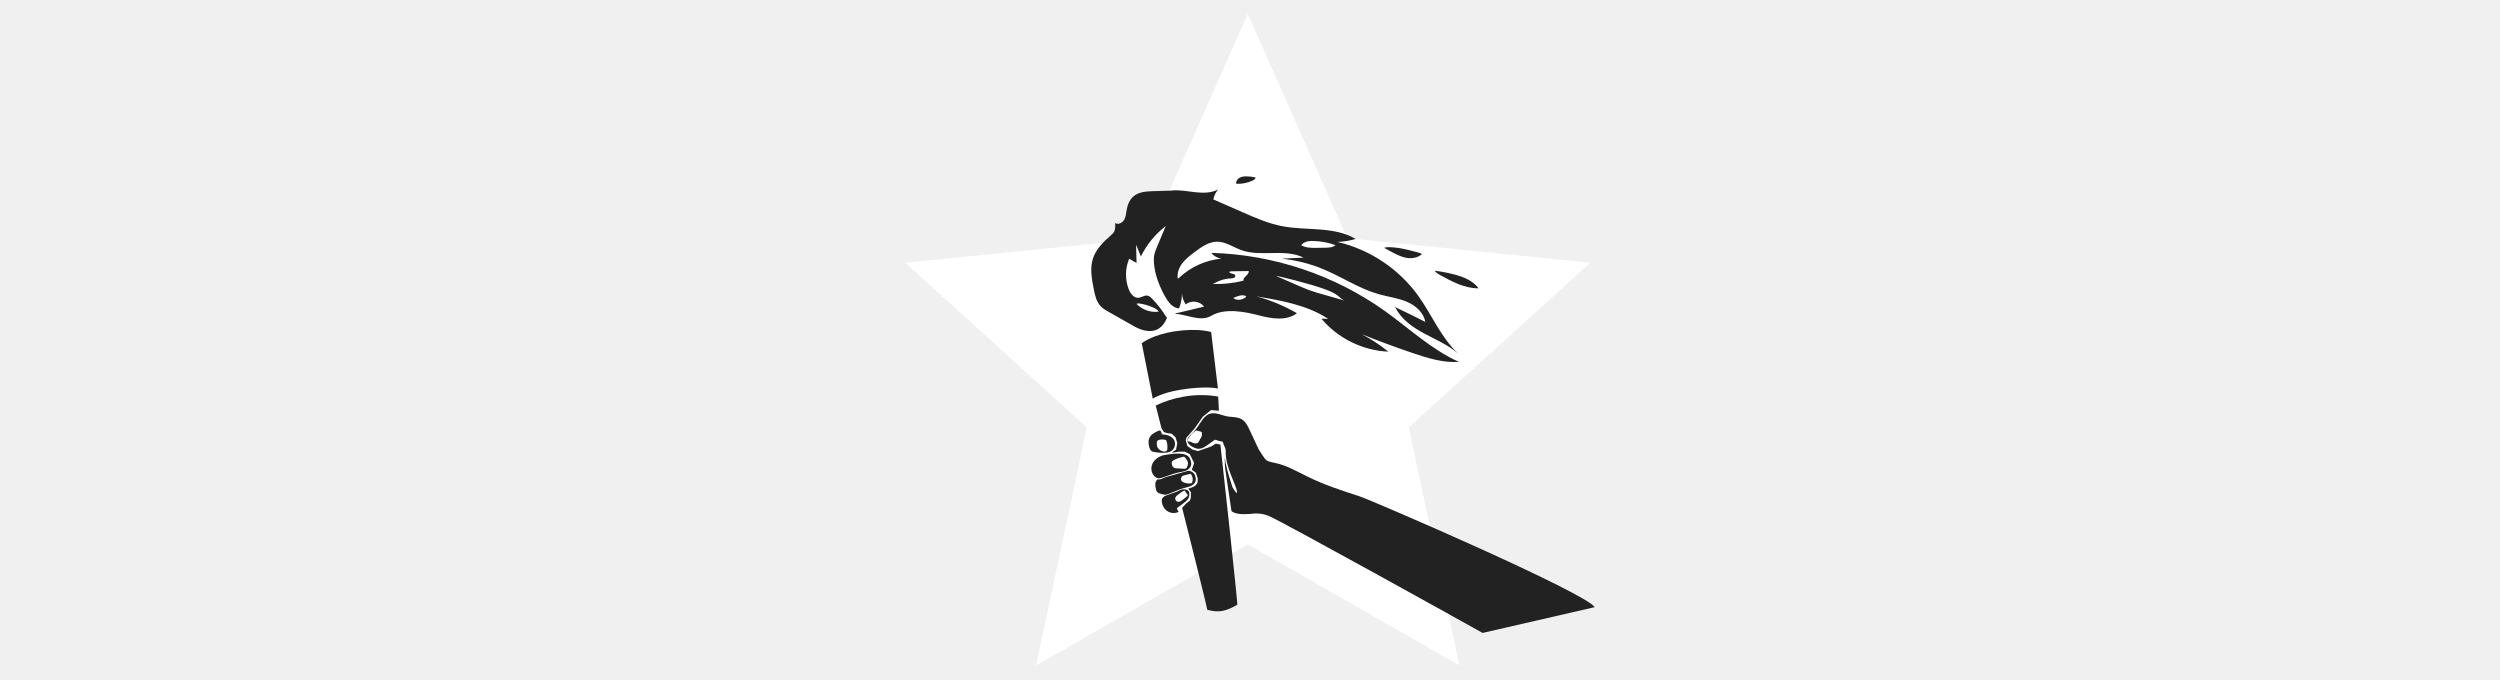
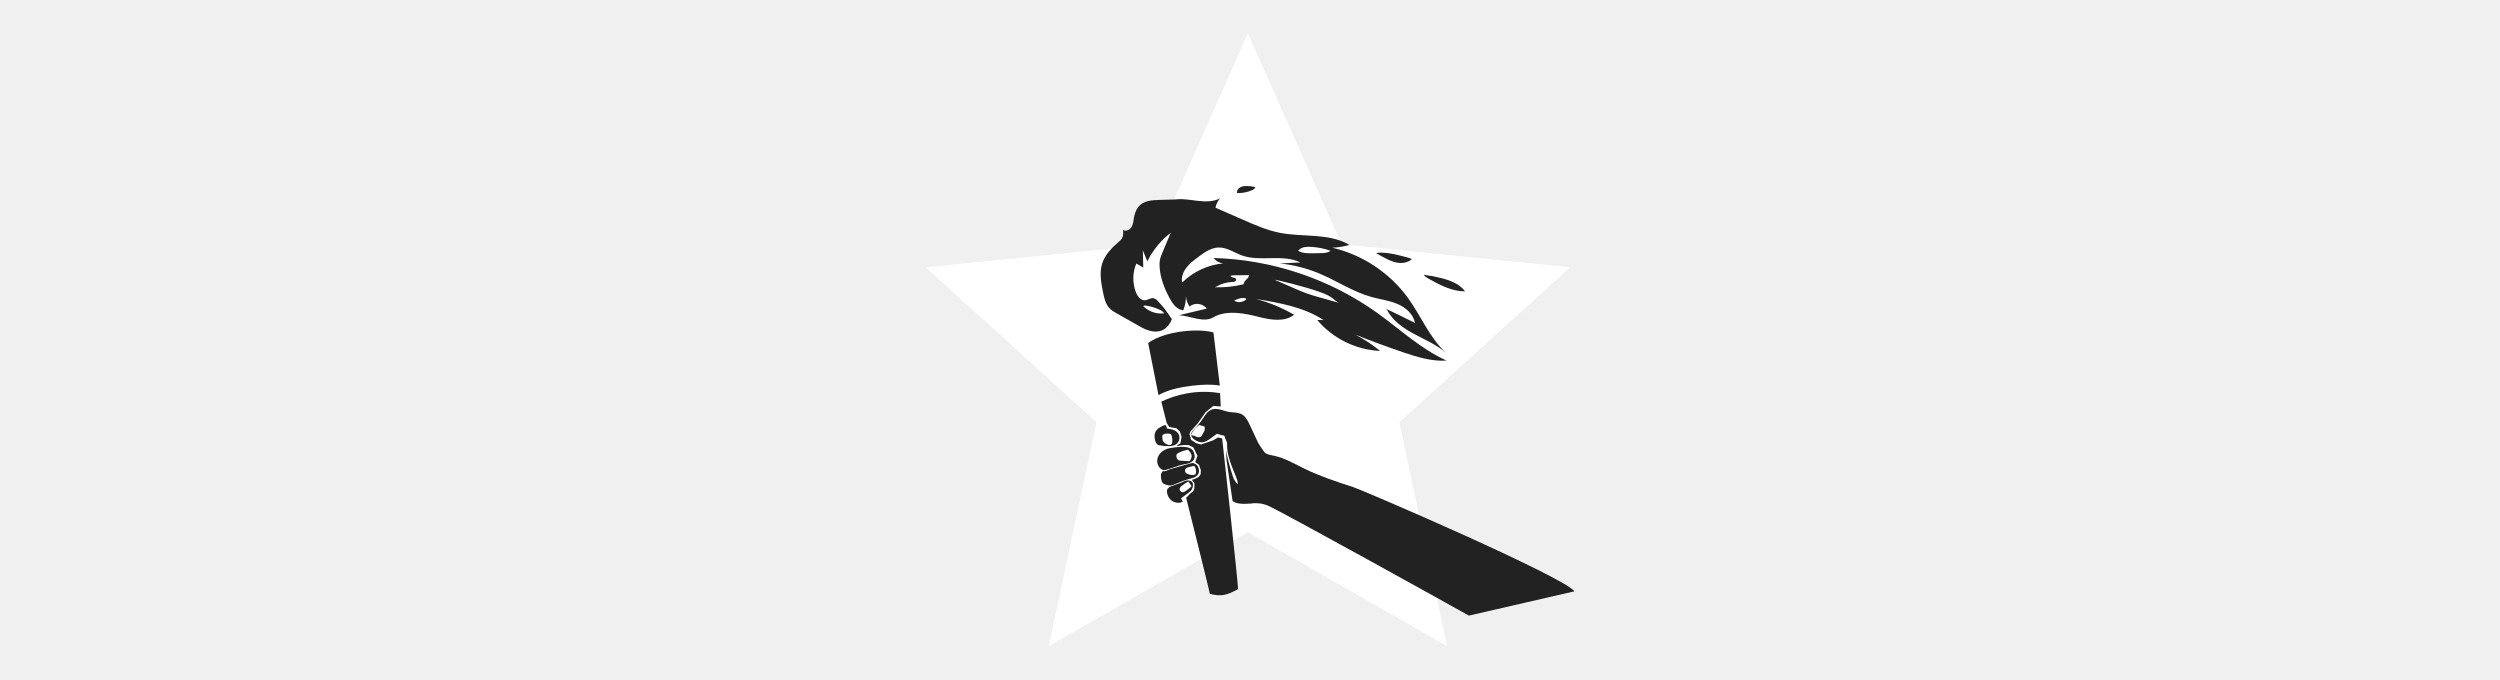
<svg xmlns="http://www.w3.org/2000/svg" width="920" height="250" viewBox="0 0 920 250" id="svg2" version="1.1">
  <defs id="defs4" />
  <g id="layer1" transform="translate(0,-802.3622)">
-     <g id="estrella2" transform="matrix(0.0335473,0,0,0.0335473,333.1493,807.4977)" style="fill:#ffffff">
-       <polygon style="fill:#ffffff" points="0,2729.5 2665.5,2459.3 3756.9,0 4848.3,2459.3 7513.8,2729.5 5522.8,4535.3 6078.8,7146 3756.9,5818.3 1435,7146 1991,4535.3 " id="polygon4139" />
+     <g id="estrella2" transform="matrix(0.03156383,0,0,0.03156383,340.6493,814.5846)" style="fill:#ffffff">
+       <polygon style="fill:#ffffff" points="4848.3,2459.3 7513.8,2729.5 5522.8,4535.3 6078.8,7146 3756.9,5818.3 1435,7146 1991,4535.3 0,2729.5 2665.5,2459.3 3756.9,0 " id="polygon4139" />
    </g>
-     <g id="linterna" transform="matrix(0.0335473,0,0,0.0335473,333.1493,807.4977)" style="fill:#222222">
+     <g id="linterna" transform="matrix(0.03156383,0,0,0.03156383,340.6493,814.5846)" style="fill:#222222">
      <g id="g4142" style="fill:#222222">
        <path style="fill:#222222" d="m 2747.3,4295.8 c 160.3,-79.3 415.6,-146.4 685.3,-98.7 0.1,11.5 7.6,155.2 7.6,155.2 l -86.5,-7.1 -89.7,72.4 -88.1,125.9 -91,103.3 -8.7,28.9 19,66 57.9,38 56.7,15.7 145.5,-50.4 51.4,-31.4 50,10.5 c 0,0 193.6,1752.3 184.9,1757.1 -117.9,65.1 -192.4,92.9 -329.1,54.6 -9,-60.9 -275.7,-1118.4 -275.7,-1118.4 l 48.8,-52 36.1,-27.2 10.4,-30 1.2,-61.3 -29.5,-39.2 43,-15 34.7,-18 24,-31.8 3,-47.8 -21.8,-63.7 -28.4,-19.8 -15.4,-12.2 25.8,-72.3 -47.2,-97.4 -54.2,-28 -68.9,0 -67.6,11.3 -1.7,-6.4 40.8,-26.4 13.7,-73 -19.1,-63 -42.5,-39.4 -53.4,-7.9 -32,-10.4 -26.5,-42.1 -62.8,-248.6 z" id="path4144" />
      </g>
      <path style="fill:#222222" d="m 3429.4,4108.5 c 0,0 -132.5,-32.7 -420.9,15.4 -198.9,33.2 -293.9,96.2 -293.9,96.2 L 2594,3612.2 c 0,0 111.7,-93.2 364.5,-131 256.6,-38.4 401.8,8.1 396.6,8.7 l 74.3,618.6 z" id="path4146" />
    </g>
-     <g id="fuego" transform="matrix(0.0335473,0,0,0.0335473,333.1493,807.4977)" style="fill:#222222">
+     <g id="fuego" transform="matrix(0.03156383,0,0,0.03156383,340.6493,814.5846)" style="fill:#222222">
      <path style="fill:#222222" d="m 3629.1,1855.2 c -0.4,-24.9 17.2,-47.6 39.2,-59.3 22,-11.7 47.7,-14.3 72.7,-14.4 34.6,-0.1 69.1,4.2 102.6,12.7 -3.5,17.4 -20.8,27.9 -37,35.2 -55,24.8 -115.9,36.5 -176.2,33.8 l -1.3,-8 z" id="path4149" />
      <path style="fill:#222222" d="m 5279,2558.9 c 115.5,-4.5 229.2,26.1 340.8,56.4 16.6,4.5 33.5,9.2 48.1,18.3 -45.5,42.4 -113.9,52.3 -175,40.8 -61.1,-11.5 -116.9,-41.6 -171.5,-71.3 -22.7,-12.3 -45.4,-24.7 -68.1,-37 7.9,-6.8 15.6,-2.9 21.4,-6.3 l 4.3,-0.9 z" id="path4151" />
      <path style="fill:#222222" d="m 5810.2,2816.9 c 70.3,8.7 139.9,22.1 208.4,39.9 102.1,26.6 207.7,67.6 270.1,152.8 -150.8,1.8 -290.5,-73 -422.6,-145.8 -21,-11.6 -42.8,-23.9 -56,-43.9 l 0.1,-3 z" id="path4153" />
      <g id="g4155" style="fill:#222222">
        <g id="g4157" style="fill:#222222">
          <path style="fill:#222222" d="m 3356.3,2620.9 c 27,34.4 67.8,57.6 111.2,63.2 -173.7,16 -341.2,92.5 -467,213.3 l -11.6,5 c -9.7,-59.8 14.1,-121.1 50.9,-169.1 36.8,-48 85.8,-85.1 134.2,-121.5 73.8,-55.6 154.7,-113.6 247.1,-113.6 94.6,0.1 176.8,61 265.9,92.7 217.5,77.5 474.8,-20 682.1,81.8 -80.3,3.9 -160.6,7.8 -241,11.8 155.7,15.5 309,54 453.6,113.8 208.1,86.1 398.3,216.3 615.3,276.7 100.9,28.1 206.6,40.8 303.2,81.5 96.5,40.7 186.4,118.2 204.2,221.4 -113.8,-57.5 -228.3,-113.6 -343.6,-168.2 l 18,14.5 c 65.5,131.3 194.6,218 324.2,286.7 125.2,66.4 258.4,123.3 364.4,216.9 -190.9,-175 -290.6,-427.5 -442.2,-638.2 -211.4,-293.7 -531.9,-507 -884.5,-588.6 67.6,-3 134.8,-13.9 199.9,-32.5 -237.1,-141.5 -537.9,-88.5 -809,-141 -149.6,-29 -290.5,-90.5 -430,-151.7 -108,-47.3 -216.1,-94.7 -324.1,-142 l 3.2,-4.6 c 7.5,-38.5 25.8,-74.9 52.2,-103.9 -75.6,39.4 -165.4,39.5 -250.2,30.3 -84.8,-9.2 -169.6,-26.7 -254.6,-19.2 l -11.7,1.5 c -64.9,2 -129.8,3.9 -194.7,5.9 -76.2,2.3 -158.6,6.9 -217,55.7 -42.6,35.6 -65.6,90.2 -75.5,144.9 -7,38.7 -8.8,79.8 -28.5,113.9 -19.8,34.1 -66.4,57.1 -99.3,35.4 2.3,33.1 4.1,68.5 -12.4,97.3 -9.7,16.9 -24.9,29.8 -39.6,42.6 -80.4,69.7 -158.9,149 -191.4,250.3 -34.2,106.5 -12.9,221.9 8.7,331.7 13.5,68.8 29.1,141.7 77.9,192.2 24.4,25.3 55.5,42.9 86.1,60.3 93.6,52.9 187.3,105.9 280.9,158.8 34.1,19.3 263.6,148.6 359.4,-94.4 l -9.9,-11 c -43.5,-70.7 -94.6,-136.7 -152.1,-196.6 -15.2,-15.8 -32.3,-32 -54,-35.4 -33.6,-5.3 -64.3,21.8 -98.2,24.1 -50.3,3.4 -87.3,-46.4 -105.6,-93.3 -41.7,-106.7 -40,-229.6 4.7,-335.1 27,15.6 54,31.3 80.9,46.9 -1.7,-66.9 -3.4,-133.9 -5.1,-200.8 17.5,43 35.1,86 52.8,128.9 63.6,-130.8 158.3,-246.4 274.1,-334.5 l -7.5,15.1 c -30.2,72 -60.4,144 -90.6,216 -11.6,27.7 -23.3,55.7 -29.2,85.1 -6,29.9 -5.9,60.6 -3.6,91 9.7,127.8 58.1,250 119.6,362.4 34.5,63 84.2,130.6 156,134.4 20.8,-52.1 31.7,-108.2 31.8,-164.4 2.3,43.2 16.9,85.7 41.8,121.1 57.2,-49.4 156.2,-37.3 199.9,24.4 -107.8,25.6 -215.6,51.3 -323.4,76.9 133.8,8 286.3,92.7 401.5,24.1 155.4,-92.7 386,-41 525.4,-5 139.4,36 301.5,63.4 415.8,-24.1 -139.1,-80.3 -288.6,-142.5 -443.6,-184.6 273.1,45.7 555,94.7 786.6,246.4 -24.7,-0.5 -49.5,-0.9 -74.2,-1.4 180.3,215.1 453.4,349.5 733.8,361.2 -90,-73.1 -187.5,-137 -290.4,-190.5 182.2,72.7 366.3,140.7 552,204.1 165.8,56.6 337.8,110.2 512.7,98.9 -300.8,-135 -545,-367.5 -813.3,-559.1 C 4706.8,2863.2 4034.9,2638.4 3356.3,2620.9 Z M 4358.4,2521 c 35.3,-29.7 80,-32.1 126.6,-30.3 80,3.1 159.5,18.6 234.9,45.6 -29.7,25.3 -72.2,27.2 -111.2,27.8 -31.6,0.5 -63.3,1 -94.9,1.6 -58.8,1 -121.2,1 -171.6,-29.4 l 16.2,-15.3 z m -1803.1,653.4 c 53.6,6 96.3,18.7 146.5,38.5 29.8,11.8 61.8,25.3 78.4,52.7 -88.8,12.1 -182.6,-20.7 -244.5,-85.6 l 19.6,-5.6 z M 3738.6,3102 c -0.5,2 -2.2,3.5 -3.8,4.8 -39.2,31.3 -100.6,41.5 -138.3,8.4 l 16.1,-5.6 c 37.6,-16.2 80.2,-32.5 118.2,-17.2 4.2,1.7 9,5.2 7.8,9.6 z m -30.3,-175.8 c -110.2,27.7 -224.4,39.8 -338,35.7 l 20.4,-8.7 c 55.2,-31.8 118.1,-50.1 181.8,-52.7 10.9,-0.4 22.1,-0.5 32,-5.2 9.9,-4.7 17.8,-15.3 15.4,-25.9 -6.1,-26.8 -58.1,-13.6 -66.8,-39.6 11.4,-6.6 25.3,-6.9 38.4,-7.1 58.9,-0.8 117.7,-1.5 176.6,-2.3 3.9,41.8 -64,64 -59.8,105.8 z m 880.3,152.5 c -53.2,-15.1 -106.5,-30.2 -158.5,-49.4 -38.3,-14.1 -75.7,-30.4 -113.2,-46.6 -82.7,-35.9 -165.4,-71.8 -248.1,-107.8 -0.1,-6.4 364.8,81.5 538.2,146.3 49.5,18.5 99.5,38.6 140.6,71.8 23.5,19 44.9,42.6 73.7,51.7 -77.4,-22 -155,-44 -232.7,-66 z" id="path4159" />
        </g>
        <g id="g4161" style="fill:#222222">
          <path style="fill:#222222" d="m 6067.4,3727.8 c 3.6,3.3 7.3,6.7 11,9.9 -3.6,-3.3 -7.3,-6.6 -11,-9.9 z" id="path4163" />
        </g>
      </g>
    </g>
-     <path id="path4166" d="M 488,914.554" style="fill:none" />
-     <path id="path4168" d="M 355.787,942.881" style="fill:none" />
-     <g id="g4171">
+     <path id="path4166" d="M 486.345,915.311" style="fill:none" />
+     <path id="path4168" d="M 361.949,941.964" style="fill:none" />
+     <g id="g4171" transform="matrix(0.9408754,0,0,0.9408754,27.19732,54.82993)">
      <g style="fill:#222222" transform="matrix(0.0335473,0,0,0.0335473,333.1493,807.4977)" id="g4170">
        <path style="fill:#222222" d="m 2735.1,4609.8 c 16.8,0.4 33.6,0.7 50.4,1.1 29.3,0.6 58.9,1.3 87.2,8.9 28.3,7.6 55.6,22.9 71.8,47.3 25.9,39 15,97.7 -23.1,124.8 -25.7,18.3 -58.9,22 -90.5,22.3 -40.9,0.3 -81.9,-4.3 -121.8,-13.6 -20.5,-11.2 -29.9,-35.3 -35.2,-58.1 -7.3,-31.4 -9.4,-65.7 4.8,-94.7 18.4,-37.6 59.4,-57.6 97.4,-75 5.2,-2.4 10.9,-4.8 16.5,-3.6 17.1,3.6 13.3,32.5 28.1,41.9 l -85.6,-1.3 z" id="path4172" />
      </g>
      <g style="fill:#222222" transform="matrix(0.0335473,0,0,0.0335473,333.1493,807.4977)" id="g4174">
        <path style="fill:#222222" d="m 2799.3,4852.4 c -45.2,18.6 -83.9,56.6 -96.2,103.9 -12.3,47.4 5.8,103 47.6,128.5 6.9,4.2 14.3,7.6 22.3,8.8 10.6,1.6 21.3,-0.8 31.6,-3.5 64,-16.6 124.3,-46.1 188.9,-60 28.7,-6.2 58.4,-9.3 85.5,-20.8 27.1,-11.5 51.9,-33.6 56.6,-62.6 2.4,-14.3 -0.3,-29 -4.1,-42.9 -4.2,-15.5 -10,-30.9 -20.2,-43.3 -17.7,-21.3 -46,-30.5 -73.4,-34.7 -56.5,-8.6 -114,0.1 -170.5,8.8 -22.7,3.5 -45.8,7.1 -66.6,16.8" id="path4176" />
      </g>
      <g style="fill:#222222" transform="matrix(0.0335473,0,0,0.0335473,333.1493,807.4977)" id="g4178">
        <path style="fill:#222222" d="m 2765.6,5106.8 c -13.4,10.3 -20.6,27 -22.6,43.8 -2,16.7 0.6,33.7 3.6,50.3 3,16.5 6.9,34 19,45.5 9.1,8.6 21.4,12.6 33.4,16.4 20,6.3 40.7,12.7 61.5,10 12.2,-1.6 23.7,-6.3 35.1,-10.9 17,-6.9 34.1,-13.9 51.1,-20.8 40.1,-16.3 80.4,-32.7 122.2,-43.9 22.7,-6.1 46,-10.8 67.2,-21 21.2,-10.2 40.4,-27.1 47.3,-49.6 3.4,-11.1 3.5,-23 2.2,-34.6 -2.7,-24.5 -12.7,-49.4 -32.7,-63.8 -8.2,-5.9 -17.6,-9.7 -26.9,-13.5 -4.8,-1.9 -9.7,-3.9 -14.8,-4.1 -4.4,-0.1 -8.6,1.1 -12.8,2.2 -71.8,20.1 -143.7,40.2 -215.5,60.3 -12.6,3.5 -25.1,7 -37.2,11.9 -26.2,10.6 -53.3,27.8 -80.4,20 l 0.3,1.8 z" id="path4180" />
      </g>
      <g style="fill:#222222" transform="matrix(0.0335473,0,0,0.0335473,333.1493,807.4977)" id="g4182">
        <path style="fill:#222222" d="m 2829.8,5302.2 c -14.3,8.3 -17.5,27.6 -16.4,44.2 3,42.9 26,84.5 62.1,107.9 36.1,23.4 84.7,27.2 123.1,7.7 -8.6,-12.5 -15.3,-26.2 -20.1,-40.6 26.5,-19.3 53,-38.6 79,-58.5 15.5,-11.9 31,-24.2 42,-40.3 11.3,-16.6 17.3,-36.7 16.8,-56.8 -0.3,-13.9 -4.3,-28.7 -14.7,-37.9 -6.2,-5.5 -14.1,-8.6 -22,-10.6 -20.5,-5.2 -42.7,-3.6 -62.2,4.4 -10.9,4.5 -21,10.8 -31.8,15.8 -10.9,5 -22.5,8.5 -34,12.2 -29.5,9.5 -58.4,20.4 -87.4,31.3 -12.5,4.7 -25.7,9.9 -33.9,20.5" id="path4184" />
      </g>
    </g>
-     <g id="g4202" transform="matrix(0.0335473,0,0,0.0335473,333.1493,807.4977)" style="fill:#222222">
+     <g id="g4202" transform="matrix(0.03156383,0,0,0.03156383,340.6493,814.5846)" style="fill:#222222">
      <path id="path4204" d="m 4980.3,5290.6 c -190,-61.9 -380.8,-124.1 -560.5,-211.6 -117.8,-57.4 -232.6,-126.3 -360.9,-153.2 -32.2,-6.8 -65.9,-11.1 -94,-28.1 -24.8,-15 -65.8,-89.3 -83.1,-112.6 -0.9,-1.2 -1.7,-2.4 -2.6,-3.5 -34.3,-73.2 -68.6,-146.5 -102.9,-219.7 -24,-51.2 -53.2,-107.4 -106.8,-125.8 -34.2,-14.4 -81.2,-14.1 -122.8,-19.2 -39,-4.8 -75.8,-20.4 -114,-29.8 -38.2,-9.3 -80.8,-11.7 -114.7,8.3 -18.5,10.8 -39.9,30 -57.9,55.6 -36.2,51.4 -68.3,106.6 -113.6,150.1 -22.4,21.5 -49.9,43.8 -51.2,74.9 -1.5,33.8 29.3,60 59.5,75.3 20.2,10.3 42.2,18.4 64.9,18.3 38.4,-0.3 72.2,-23.8 103.3,-46.4 24.3,-17.7 48.7,-35.4 73,-53.1 34.1,7 49.6,19.7 83.8,20.1 -0.2,1.2 9.8,17.2 12.6,33.4 1.8,10.3 23.6,38.2 22.3,72 -7,180.9 125.5,381.7 124,453.6 -0.5,25.9 -47.6,-53.5 -47.6,-53.5 0,0 -71,-202 -86.3,-327.3 -3.1,-25.2 2.2,102.4 2.2,102.4 0,0 69.3,480.9 71.2,482.5 35,29.7 102.8,39.5 210.5,30.9 4.4,-0.3 36.1,-5 47.9,-4.8 24.6,0.3 49.2,0.7 73.4,4.7 25.4,4.3 49.9,12.6 74.1,21.3 110.5,39.9 2246.6,1226.3 2348.7,1284.6 L 7562.5,6507.2 C 7463.2,6348.3 5122.7,5337 4980.3,5290.6 Z" style="fill:#222222" />
    </g>
-     <g id="g4354" style="fill:#ffffff" transform="matrix(0.7566976,0,0,0.7566976,120.3901,263.966)">
+     <g id="g4354" style="fill:#ffffff" transform="matrix(0.7119581,0,0,0.7119581,140.4694,303.1891)">
      <g transform="matrix(0.04433383,0,0,0.04433383,281.168,718.2944)" id="g4186" style="fill:#ffffff">
        <path style="fill:#ffffff" d="m 2758.5,4710.2 c -0.6,-4.9 -1.1,-9.8 -0.1,-14.6 3.1,-14.8 19.3,-22.7 34.1,-25.7 17.6,-3.6 35.9,-3.4 53.4,0.5 5.4,1.2 10.9,2.9 14.7,6.9 2.9,3.1 4.5,7.2 5.8,11.3 7.9,24 11.7,55 7.8,84.1 -0.7,5 -1.6,10.1 -4,14.6 -7.8,14 -27.5,15.6 -43,11.8 -26.5,-6.6 -50,-24.5 -63.3,-48.4 0.1,-0.1 -3.8,-27.2 -5.4,-40.5 z" id="path4188" />
      </g>
      <g transform="matrix(0.04433383,0,0,0.04433383,281.168,718.2944)" id="g4190" style="fill:#ffffff">
        <path style="fill:#ffffff" d="m 3029.2,4862.9 c -27.9,5.2 -50.6,15.4 -76.3,27.3 -11.8,5.5 -24.3,12.8 -28.7,25.1 -2,5.8 -2,12.1 -1.4,18.2 2,19.2 11.6,39.4 29.5,46.7 7.6,3.1 16,3.7 24.3,4.1 26,1.5 52,3.1 78,4.6 9,0.5 19,0.8 26.2,-4.6 5.6,-4.2 8.4,-11 11,-17.5 4.3,-10.8 8.7,-21.8 9.3,-33.4 1.3,-27.2 -17.9,-50.6 -36,-71 -2.2,-2.5 -4.6,-5.1 -7.8,-5.8 -2.6,-0.6 -5.2,0.1 -7.7,0.8 -6.9,1.9 -13.7,3.7 -20.4,5.5" id="path4192" />
      </g>
      <g transform="matrix(0.04433383,0,0,0.04433383,281.168,718.2944)" id="g4194" style="fill:#ffffff">
        <path style="fill:#ffffff" d="m 3048.6,5065 c -12,4.3 -21.5,15.1 -24.2,27.6 -2.7,12.5 1.4,26.2 10.6,35.1 7.2,7 16.8,10.8 26.3,14 23.8,7.8 49.5,12.1 73.9,6.5 2.9,-0.7 5.9,-1.5 8.2,-3.5 2.2,-2 3.5,-4.9 4.5,-7.7 10.5,-29.3 5,-63.8 -13.9,-88.4 -1.5,-1.9 -3.2,-3.9 -5.6,-4.3 -1.4,-0.2 -2.7,0.1 -4.1,0.5 -24,6.1 -47.9,12.2 -71.9,18.3 l -3.8,1.9 z" id="path4196" />
      </g>
      <g transform="matrix(0.04433383,0,0,0.04433383,281.168,718.2944)" id="g4198" style="fill:#ffffff">
        <path style="fill:#ffffff" d="m 3094.6,5270.8 c 1.5,1.9 3,3.9 3.6,6.3 1.5,6.2 -4.1,11.7 -9.1,15.7 -15.5,12.2 -30.9,24.5 -46.4,36.7 -14.8,11.7 -31.9,24.1 -50.6,21.7 -10.9,-1.4 -21,-8.2 -26.4,-17.8 -5.4,-9.6 -5.9,-21.8 -1.4,-31.8 4.2,-9.5 12.4,-16.6 20.5,-23.2 11.2,-9 22.7,-17.6 34.3,-26 15.5,-11.1 32,-22.2 50.9,-24.7 -0.8,6.6 1.2,13.6 5.4,18.7 0,-0.1 11.6,14.6 19.2,24.4 z" id="path4200" />
      </g>
      <g transform="matrix(0.04433383,0,0,0.04433383,281.168,718.2944)" id="g4206" style="fill:#ffffff">
        <path style="fill:#ffffff" d="m 3095.4,4686.5 c 2.5,2.1 21.9,3.9 25.1,4.5 24.8,4.5 29.9,17.2 55.1,18.9 10.8,0.8 22.3,1.1 31.8,-4.1 9.5,-5.2 26.6,-42.3 32.1,-51.7 8.7,-15.1 10.5,-12 13.6,-30.6 0.8,-4.9 1.6,-34.3 -0.6,-35.7 -19.4,-12.5 -34,-9.2 -55.3,-18 -2,-0.8 -4,-1.7 -6.2,-1.4 -1.6,0.3 -3.1,1.2 -4.4,2.2 -34.1,24.3 -56,46.6 -78.5,81.9 -0.2,0.2 -15.2,31.9 -12.7,34 z" id="path4208" />
      </g>
    </g>
  </g>
</svg>
